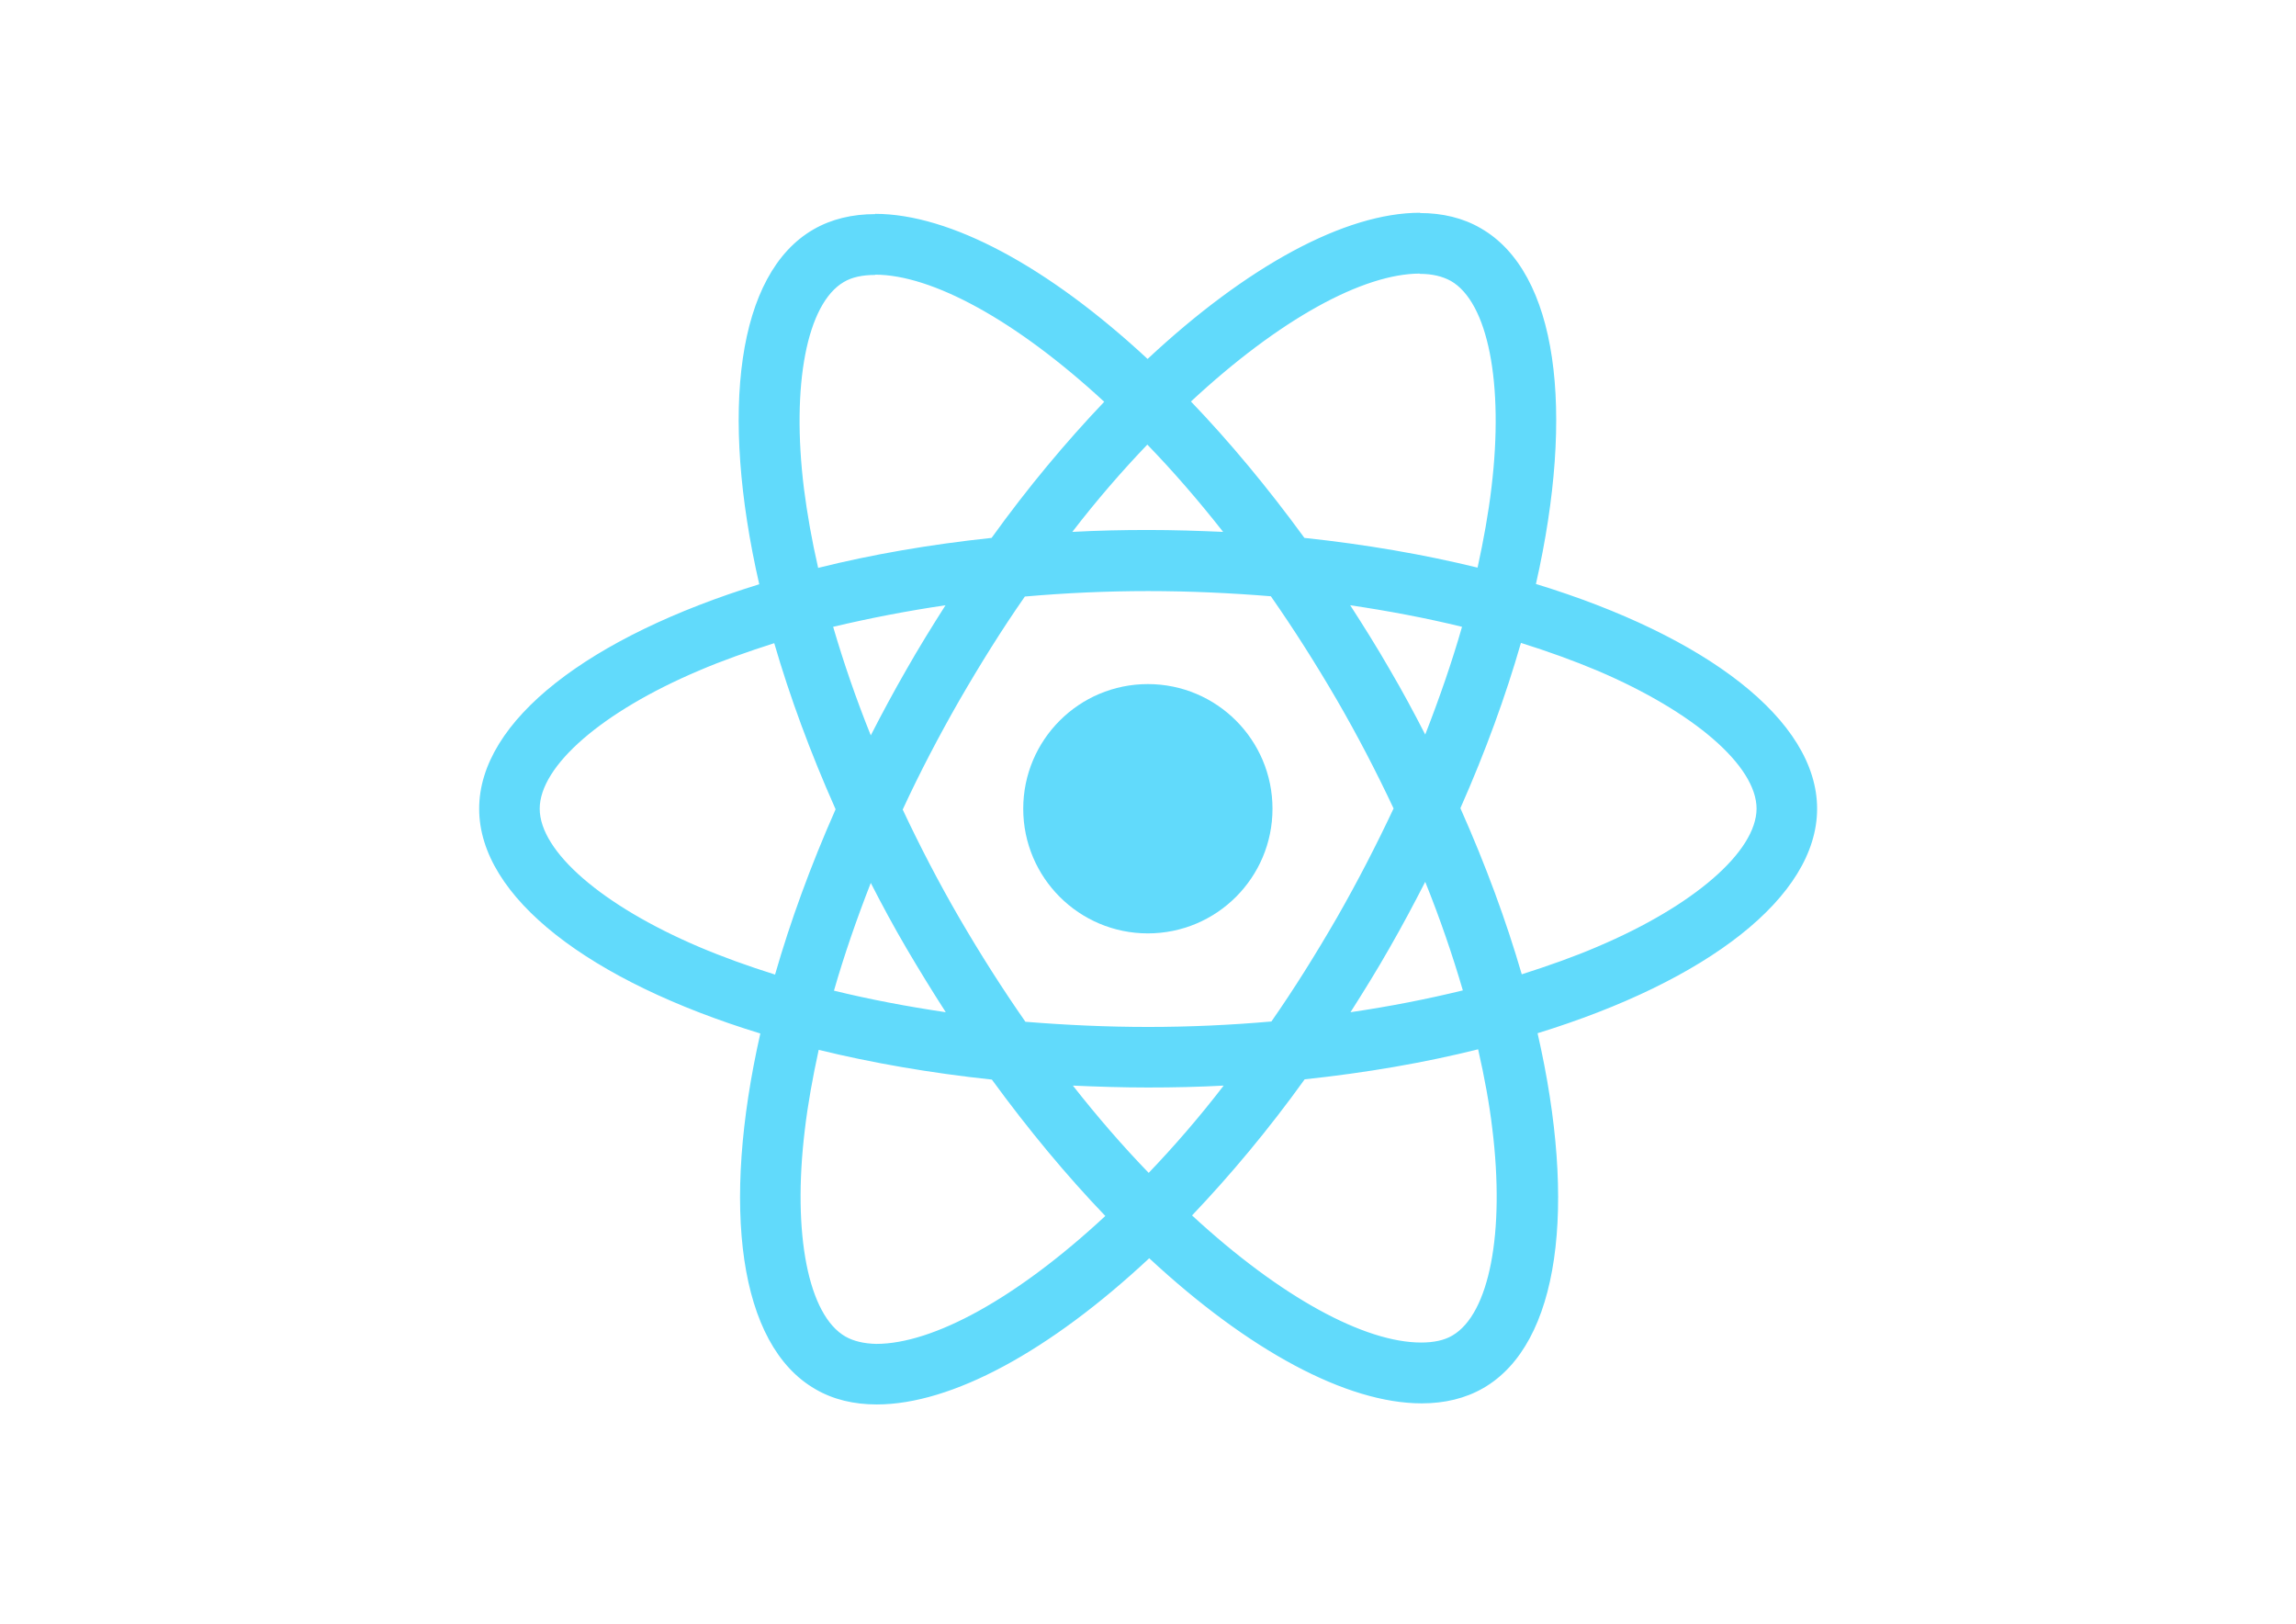
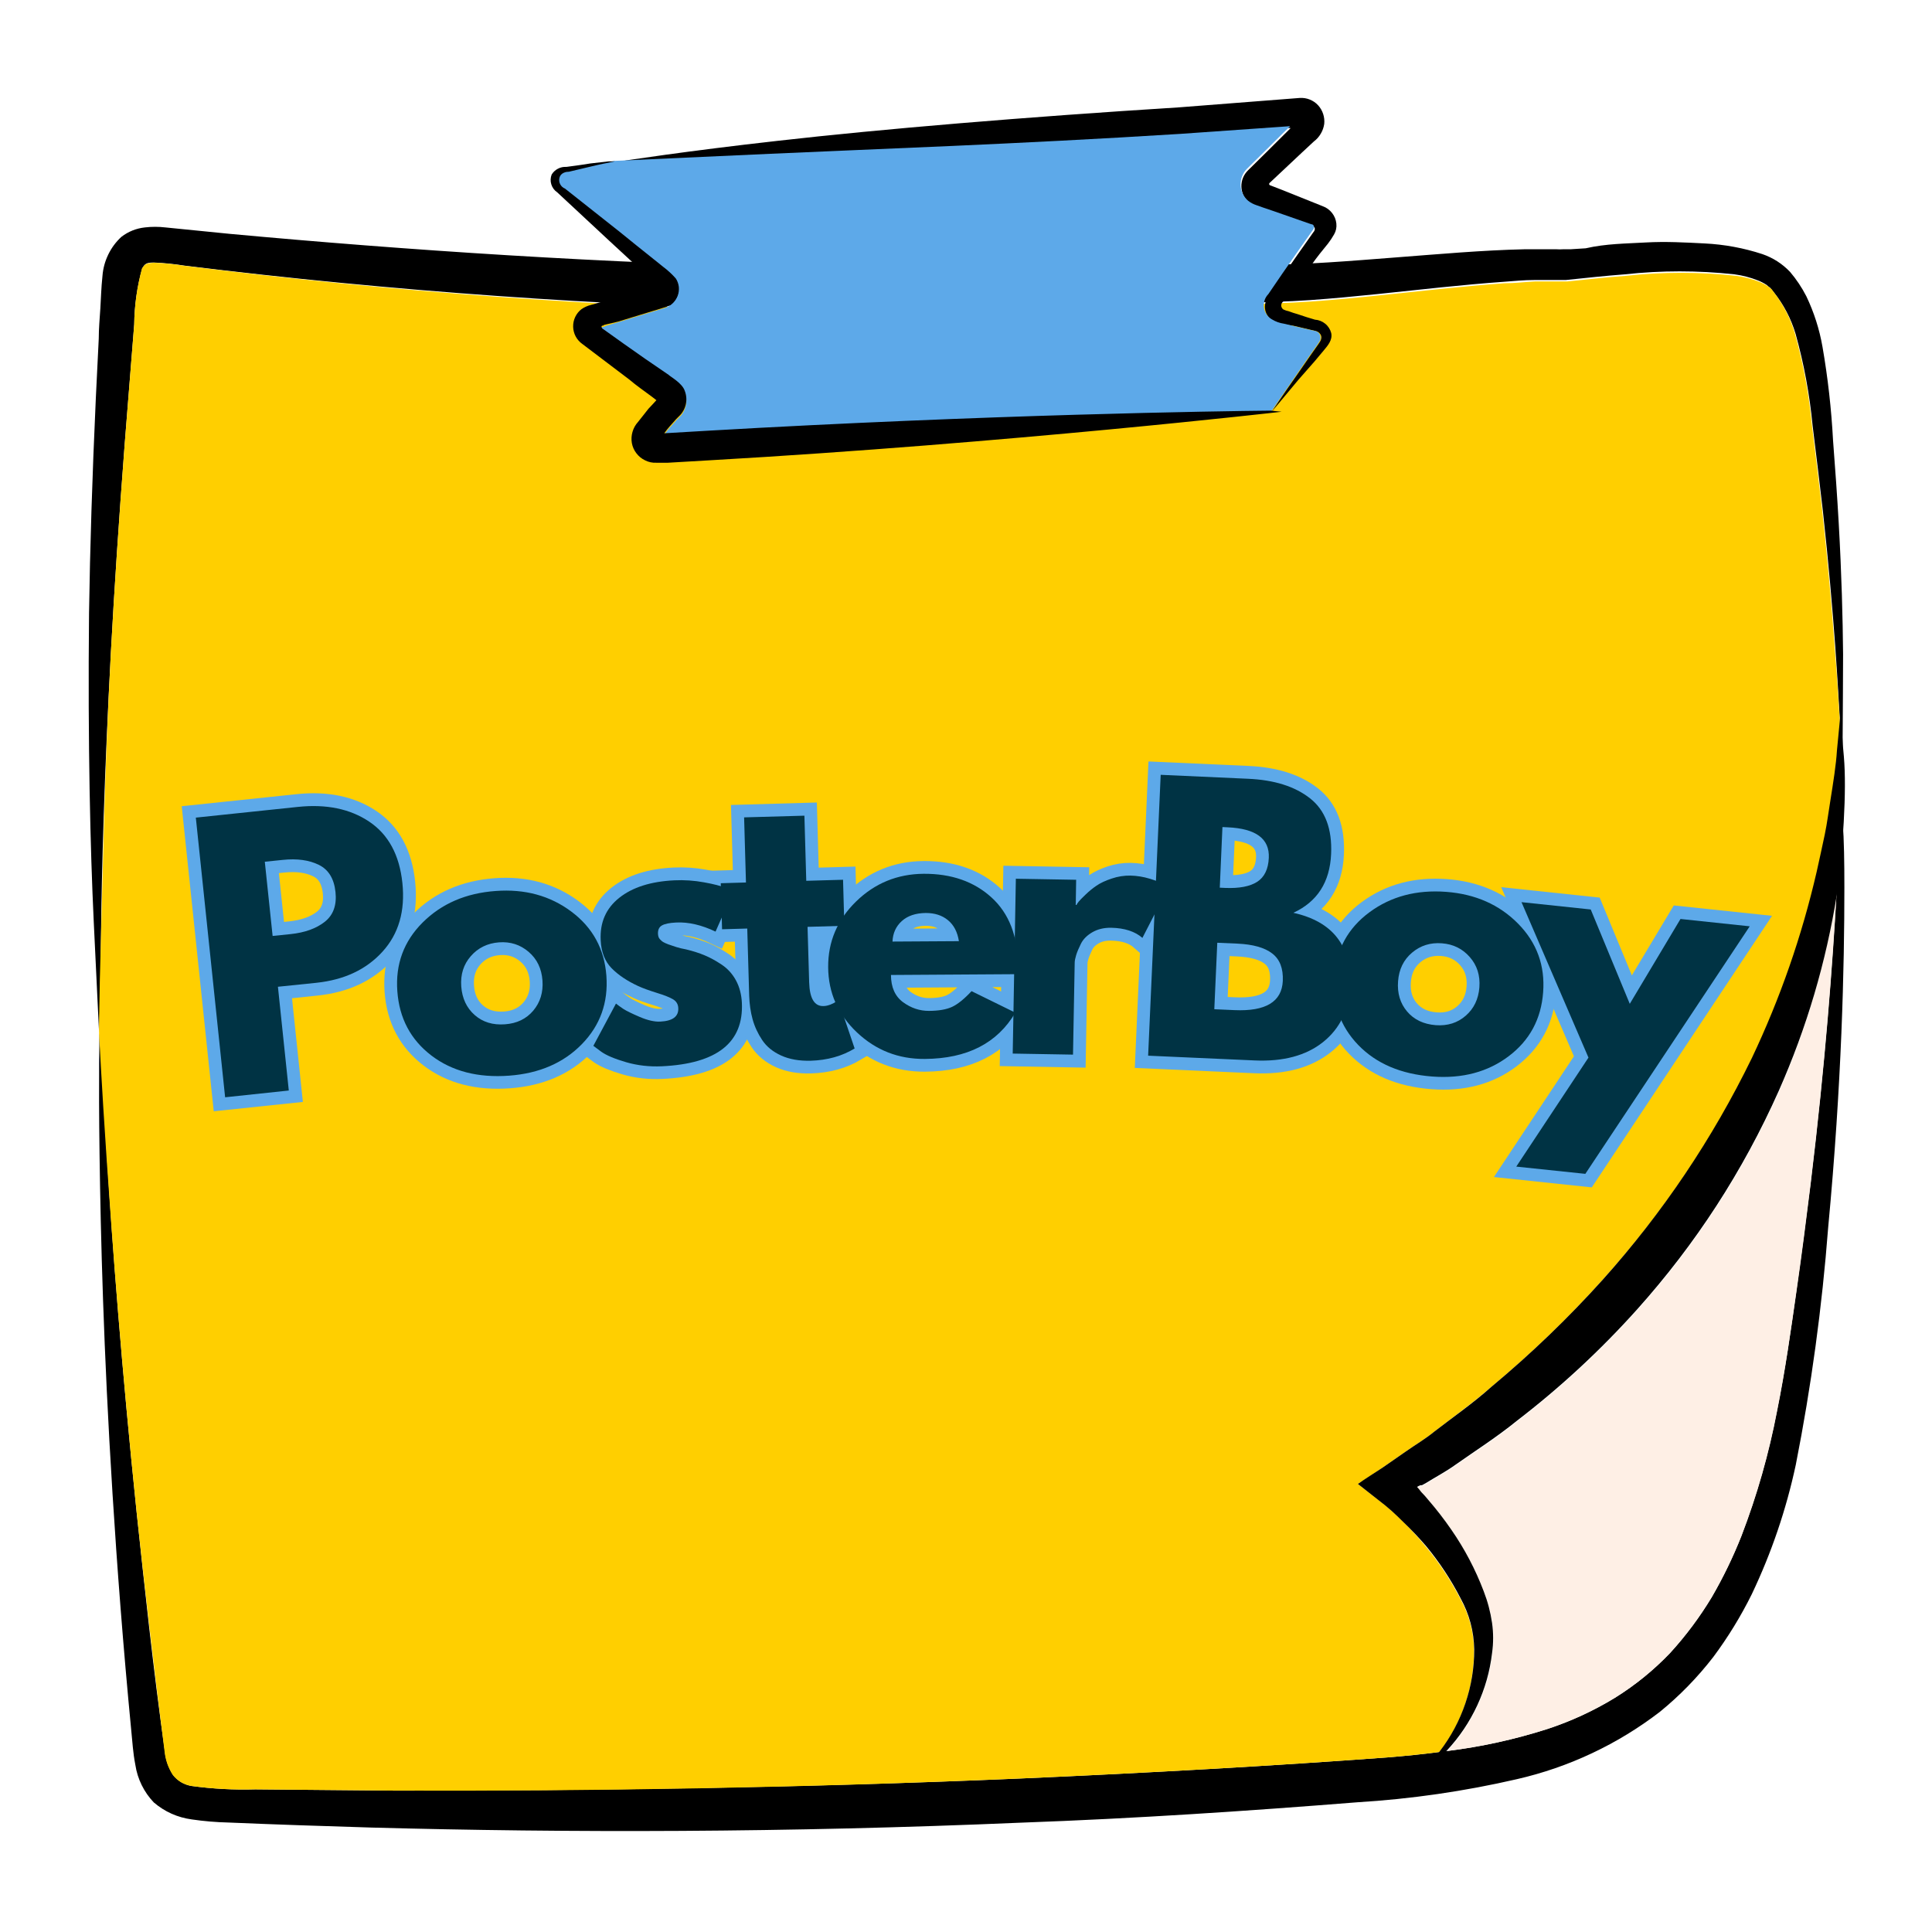
- <svg xmlns="http://www.w3.org/2000/svg" viewBox="0 0 841.9 595.3">
-   <g fill="#61DAFB">
-     <path d="M666.3 296.5c0-32.5-40.7-63.3-103.1-82.4 14.4-63.6 8-114.2-20.2-130.4-6.5-3.8-14.1-5.6-22.4-5.6v22.3c4.6 0 8.3.9 11.4 2.6 13.6 7.8 19.5 37.5 14.9 75.7-1.1 9.4-2.9 19.3-5.1 29.4-19.6-4.8-41-8.5-63.5-10.9-13.5-18.5-27.5-35.3-41.6-50 32.6-30.3 63.2-46.9 84-46.9V78c-27.5 0-63.5 19.6-99.9 53.6-36.4-33.8-72.4-53.2-99.9-53.2v22.3c20.7 0 51.4 16.5 84 46.6-14 14.7-28 31.4-41.3 49.9-22.6 2.4-44 6.1-63.6 11-2.3-10-4-19.7-5.2-29-4.7-38.2 1.1-67.9 14.6-75.8 3-1.8 6.9-2.6 11.5-2.6V78.5c-8.4 0-16 1.8-22.6 5.6-28.1 16.2-34.4 66.7-19.9 130.1-62.2 19.2-102.7 49.9-102.7 82.3 0 32.5 40.7 63.3 103.1 82.4-14.4 63.6-8 114.2 20.2 130.4 6.5 3.8 14.1 5.6 22.5 5.6 27.5 0 63.5-19.6 99.9-53.6 36.4 33.8 72.4 53.2 99.9 53.2 8.4 0 16-1.8 22.6-5.6 28.1-16.2 34.4-66.7 19.9-130.1 62-19.1 102.5-49.9 102.5-82.3zm-130.2-66.7c-3.7 12.9-8.3 26.2-13.5 39.5-4.1-8-8.4-16-13.1-24-4.6-8-9.5-15.8-14.4-23.4 14.2 2.1 27.9 4.7 41 7.9zm-45.8 106.5c-7.8 13.5-15.8 26.3-24.1 38.2-14.9 1.3-30 2-45.2 2-15.1 0-30.2-.7-45-1.9-8.3-11.9-16.4-24.6-24.2-38-7.6-13.1-14.5-26.4-20.8-39.8 6.2-13.4 13.2-26.8 20.7-39.9 7.8-13.5 15.8-26.3 24.1-38.2 14.9-1.3 30-2 45.2-2 15.1 0 30.2.7 45 1.9 8.3 11.9 16.4 24.6 24.2 38 7.6 13.1 14.5 26.4 20.8 39.8-6.3 13.4-13.2 26.8-20.7 39.9zm32.3-13c5.4 13.4 10 26.8 13.8 39.8-13.1 3.2-26.9 5.9-41.2 8 4.9-7.7 9.8-15.6 14.4-23.7 4.6-8 8.9-16.1 13-24.1zM421.2 430c-9.3-9.6-18.6-20.3-27.8-32 9 .4 18.2.7 27.5.7 9.4 0 18.7-.2 27.8-.7-9 11.7-18.3 22.4-27.5 32zm-74.4-58.9c-14.2-2.1-27.9-4.7-41-7.9 3.7-12.9 8.3-26.2 13.5-39.5 4.1 8 8.4 16 13.1 24 4.7 8 9.5 15.8 14.4 23.4zM420.7 163c9.3 9.6 18.6 20.3 27.8 32-9-.4-18.2-.7-27.5-.7-9.4 0-18.7.2-27.8.7 9-11.7 18.3-22.4 27.5-32zm-74 58.9c-4.9 7.7-9.8 15.6-14.4 23.7-4.6 8-8.9 16-13 24-5.4-13.4-10-26.8-13.8-39.8 13.1-3.1 26.9-5.8 41.2-7.9zm-90.5 125.2c-35.4-15.1-58.3-34.9-58.3-50.6 0-15.7 22.9-35.6 58.3-50.6 8.6-3.7 18-7 27.7-10.1 5.7 19.6 13.2 40 22.5 60.9-9.2 20.8-16.6 41.1-22.2 60.6-9.9-3.1-19.3-6.5-28-10.2zM310 490c-13.6-7.8-19.5-37.5-14.9-75.7 1.1-9.4 2.9-19.3 5.1-29.4 19.6 4.8 41 8.5 63.5 10.9 13.5 18.5 27.5 35.3 41.6 50-32.6 30.3-63.2 46.9-84 46.9-4.5-.1-8.3-1-11.3-2.7zm237.2-76.2c4.7 38.2-1.1 67.9-14.6 75.8-3 1.8-6.9 2.6-11.5 2.6-20.7 0-51.4-16.5-84-46.6 14-14.7 28-31.4 41.3-49.9 22.6-2.4 44-6.1 63.6-11 2.3 10.1 4.1 19.8 5.2 29.1zm38.5-66.7c-8.6 3.7-18 7-27.7 10.1-5.7-19.6-13.2-40-22.5-60.9 9.2-20.8 16.6-41.1 22.2-60.6 9.9 3.1 19.3 6.5 28.1 10.2 35.4 15.1 58.3 34.9 58.3 50.6-.1 15.7-23 35.6-58.4 50.6zM320.8 78.4z" />
-     <circle cx="420.9" cy="296.5" r="45.7" />
-     <path d="M520.5 78.1z" />
+ <svg xmlns="http://www.w3.org/2000/svg" width="500" zoomAndPan="magnify" viewBox="0 0 375 375" height="500" preserveAspectRatio="xMidYMid meet" version="1.0">
+   <defs>
+     <g />
+     <clipPath id="a795581505">
+       <path d="M 19 148 L 358 148 L 358 355.762 L 19 355.762 Z M 19 148 " clip-rule="nonzero" />
+     </clipPath>
+     <clipPath id="a1ae46bf11">
+       <path d="M 118 19.012 L 260 19.012 L 260 80 L 118 80 Z M 118 19.012 " clip-rule="nonzero" />
+     </clipPath>
+   </defs>
+   <path fill="#000000" d="M 357.676 140.359 C 357.676 145.605 357.52 148.34 357.52 148.34 C 357.52 148.34 357.52 145.668 357.176 140.676 C 356.953 136.938 356.672 131.848 356.23 125.566 C 355.695 118.277 354.941 109.355 353.809 99.082 C 353.211 93.934 352.551 88.434 351.828 82.625 C 351.254 76.59 350.152 70.652 348.527 64.812 C 347.633 61.84 346.219 59.137 344.281 56.707 L 343.59 55.859 C 343.352 55.707 343.133 55.527 342.93 55.324 C 342.379 54.957 341.789 54.652 341.172 54.414 C 339.719 53.844 338.219 53.457 336.676 53.25 C 329.566 52.477 322.461 52.477 315.355 53.25 C 311.613 53.535 307.809 53.941 303.91 54.352 L 297.812 54.352 C 295.863 54.352 293.879 54.539 291.898 54.695 C 283.945 55.262 275.738 56.203 267.281 57.086 C 263.035 57.523 258.727 57.934 254.324 58.246 C 249.926 58.562 245.555 58.625 241.121 58.844 L 213.984 59.848 C 195.59 60.727 176.57 60.508 157.23 60.195 C 116.594 59.398 76.109 56.52 35.77 51.555 C 33.809 51.238 31.84 51.039 29.855 50.957 C 28.348 50.957 28.16 51.211 27.594 52.09 C 26.609 55.656 26.098 59.289 26.051 62.988 C 25.391 71.094 24.797 78.855 24.199 86.266 C 23.066 101.094 22.176 114.551 21.523 126.633 C 20.234 150.664 19.734 169.137 19.605 181.543 C 19.48 193.953 19.23 200.391 19.23 200.391 C 19.23 200.391 18.852 192.789 18.191 178.809 C 17.531 164.832 17.027 144.664 17.281 119.062 C 17.469 106.34 17.91 92.359 18.602 77.25 C 18.789 73.48 18.977 69.648 19.168 65.723 C 19.168 63.773 19.355 61.797 19.48 59.816 C 19.605 57.84 19.637 55.953 19.891 53.535 C 20.004 52.086 20.379 50.711 21.016 49.402 C 21.648 48.098 22.5 46.949 23.57 45.965 C 24.918 44.934 26.438 44.328 28.129 44.141 C 29.449 43.988 30.77 43.988 32.09 44.141 L 44.668 45.398 C 78.781 48.539 116.797 51.117 157.418 51.996 C 177.859 52.402 197.668 52.594 216.594 51.996 L 244.391 51.398 C 253.508 51.398 262.094 50.645 270.707 49.984 C 279.324 49.324 287.688 48.57 295.863 48.383 C 297.906 48.383 299.949 48.383 302.148 48.383 C 302.547 48.414 302.945 48.414 303.344 48.383 L 304.824 48.383 L 307.777 48.195 C 311.738 47.285 315.641 47.285 319.477 47.062 C 323.312 46.844 327.117 47.062 330.855 47.25 C 334.691 47.441 338.434 48.129 342.082 49.324 C 344.152 50.043 345.945 51.195 347.457 52.781 C 348.688 54.23 349.734 55.801 350.602 57.492 C 352.102 60.625 353.148 63.902 353.746 67.324 C 354.789 73.336 355.469 79.391 355.793 85.48 C 356.23 91.137 356.609 96.508 356.891 101.473 C 357.457 111.461 357.676 120.004 357.742 126.949 C 357.711 132.445 357.711 136.938 357.676 140.359 Z M 357.676 140.359 " fill-opacity="1" fill-rule="nonzero" />
+   <g clip-path="url(#a795581505)">
+     <path fill="#000000" d="M 357.992 172.277 C 357.992 187.73 357.488 210.254 354.848 238.246 C 353.66 253.73 351.566 269.09 348.559 284.328 C 346.691 293.039 343.84 301.414 340.008 309.457 C 337.887 313.734 335.406 317.785 332.555 321.613 C 329.504 325.562 326.047 329.113 322.18 332.266 C 318.082 335.414 313.695 338.09 309.02 340.293 C 304.344 342.496 299.484 344.176 294.445 345.332 C 284.227 347.691 273.883 349.188 263.414 349.824 C 242.504 351.488 220.684 352.965 198.105 353.781 C 152.672 355.73 110.066 355.762 72.055 354.727 C 62.621 354.441 53.188 354.129 44.32 353.75 C 41.949 353.695 39.594 353.496 37.246 353.152 C 34.461 352.773 31.996 351.676 29.855 349.855 C 28.898 348.852 28.117 347.73 27.504 346.488 C 26.891 345.242 26.48 343.938 26.273 342.566 C 25.801 340.148 25.707 338.074 25.488 336.004 C 23.883 319.352 22.719 303.961 21.84 289.949 C 20.078 261.93 19.543 239.688 19.324 224.172 C 19.105 208.652 19.324 200.453 19.324 200.453 C 19.324 200.453 19.859 209.469 20.832 225.586 C 21.809 241.699 23.57 265.039 26.523 293.562 C 28.035 307.762 29.668 323.469 31.996 339.898 C 32.156 341.566 32.691 343.105 33.598 344.516 C 34.523 345.68 35.719 346.391 37.184 346.652 C 41.293 347.215 45.426 347.438 49.57 347.312 L 77.02 347.562 C 114.5 347.562 155.629 347.027 198.012 345.207 C 223.168 344.105 247 342.758 269.23 341.121 C 272.719 340.84 276.148 340.496 279.48 340.055 L 280.895 339.867 C 287.484 339.055 293.938 337.641 300.262 335.625 C 304.891 334.113 309.281 332.094 313.438 329.562 C 317.395 327.105 320.977 324.195 324.191 320.828 C 327.242 317.484 329.938 313.871 332.273 309.992 C 334.477 306.176 336.387 302.219 337.996 298.117 C 341.023 290.23 343.328 282.137 344.91 273.836 C 346.516 265.887 347.617 258.129 348.652 250.746 C 349.691 243.363 350.602 236.391 351.422 229.762 C 354.312 205.953 355.664 187.07 356.453 173.531 C 356.453 172.023 356.609 170.582 356.672 169.199 C 357.332 155.469 357.488 148.402 357.488 148.402 C 357.488 148.402 357.488 150.508 357.676 154.684 C 357.676 156.129 357.676 157.828 357.676 159.711 C 357.93 163.043 357.992 167.281 357.992 172.277 Z M 357.992 172.277 " fill-opacity="1" fill-rule="nonzero" />
+   </g>
+   <path fill="#ffcf00" d="M 357.176 140.738 C 357.176 141.996 356.891 143.629 356.703 145.605 C 356.703 148.309 356.012 151.637 355.383 155.598 C 355.066 157.574 354.848 159.711 354.344 161.879 C 353.84 164.047 353.34 166.559 352.773 169.105 C 349.891 181.609 345.695 193.664 340.195 205.262 C 332.516 220.965 322.832 235.324 311.145 248.328 C 304.43 255.789 297.219 262.73 289.512 269.156 C 285.895 272.297 282.027 275.062 278.379 277.887 C 276.617 279.332 274.668 280.465 272.844 281.75 L 268.316 284.895 C 266.715 285.992 265.172 287.027 263.57 288.035 L 268.82 292.117 C 269.668 292.809 270.426 293.5 271.148 294.191 L 272.344 295.355 C 273.902 296.902 275.383 298.523 276.777 300.223 C 279.375 303.363 281.605 306.746 283.473 310.371 C 285.172 313.461 286.051 316.77 286.113 320.297 C 286.117 323.867 285.547 327.344 284.398 330.727 C 283.254 334.109 281.594 337.219 279.418 340.055 C 276.086 340.496 272.656 340.84 269.168 341.121 C 246.938 342.758 223.102 344.105 197.949 345.207 C 155.406 347.027 114.438 347.688 76.957 347.562 L 49.508 347.312 C 45.359 347.438 41.23 347.215 37.121 346.652 C 35.656 346.391 34.461 345.68 33.535 344.516 C 32.629 343.105 32.094 341.566 31.934 339.898 C 29.855 323.469 28.035 307.762 26.523 293.562 C 23.57 265.039 21.84 241.73 20.738 225.555 C 19.637 209.375 19.23 200.422 19.23 200.422 C 19.23 200.422 19.23 194.141 19.605 181.574 C 19.984 169.008 20.234 150.695 21.523 126.602 C 22.176 114.539 23.066 101.082 24.199 86.234 C 24.797 78.82 25.391 71.062 26.051 62.957 C 26.094 59.281 26.594 55.668 27.562 52.121 C 28.129 51.242 28.316 51.117 29.824 50.988 C 31.82 51.07 33.801 51.27 35.77 51.586 C 76.145 56.637 116.676 59.602 157.355 60.477 C 176.695 60.789 195.719 61.012 214.109 60.133 L 241.246 59.125 C 245.68 58.906 250.051 58.844 254.453 58.527 C 258.855 58.215 263.16 57.809 267.406 57.367 C 275.863 56.488 284.07 55.547 292.027 54.98 C 294.008 54.98 295.988 54.727 297.938 54.633 L 304.195 54.633 C 308.094 54.227 311.898 53.816 315.641 53.535 C 322.746 52.762 329.852 52.762 336.957 53.535 C 338.504 53.738 340 54.129 341.453 54.695 C 342.074 54.938 342.66 55.242 343.215 55.609 C 343.414 55.812 343.633 55.988 343.875 56.141 L 344.281 56.707 C 346.168 59.137 347.543 61.828 348.402 64.781 C 350.027 70.621 351.129 76.559 351.703 82.59 C 352.426 88.402 353.086 93.902 353.684 99.051 C 354.816 109.324 355.57 118.246 356.105 125.535 C 356.672 131.91 356.859 137 357.176 140.738 Z M 357.176 140.738 " fill-opacity="1" fill-rule="nonzero" />
+   <path fill="#feefe5" d="M 356.484 173.531 C 355.695 187.07 354.344 205.953 351.453 229.762 C 350.633 236.391 349.754 243.395 348.684 250.746 C 347.617 258.098 346.547 265.887 344.945 273.836 C 343.359 282.137 341.055 290.23 338.027 298.117 C 336.395 302.223 334.469 306.18 332.242 309.992 C 329.906 313.871 327.211 317.484 324.16 320.828 C 320.945 324.195 317.363 327.105 313.406 329.562 C 309.262 332.09 304.879 334.113 300.262 335.625 C 293.949 337.637 287.504 339.051 280.926 339.867 C 283.348 337.266 285.305 334.355 286.797 331.137 C 288.289 327.914 289.246 324.543 289.668 321.02 C 289.953 319.051 289.953 317.082 289.668 315.113 C 289.359 313.023 288.824 310.992 288.062 309.02 C 286.453 304.773 284.359 300.785 281.773 297.051 C 280.383 295.031 278.883 293.094 277.277 291.238 C 276.875 290.734 276.445 290.254 275.988 289.793 C 275.855 289.645 275.727 289.488 275.613 289.324 L 275.109 288.727 C 275.32 288.602 275.539 288.496 275.77 288.41 L 276.051 288.41 L 276.746 288.035 C 278.664 286.84 280.707 285.773 282.625 284.391 C 286.461 281.688 290.609 279.113 294.477 275.91 C 302.922 269.422 310.699 262.219 317.809 254.297 C 329.203 241.59 338.371 227.441 345.32 211.855 C 350.707 199.566 354.426 186.793 356.484 173.531 Z M 356.484 173.531 " fill-opacity="1" fill-rule="nonzero" />
+   <path fill="#000000" d="M 357.867 159.555 C 357.645 163.637 357.207 168.191 356.547 173.188 C 356.547 173.188 356.547 173.406 356.547 173.531 C 354.441 186.754 350.676 199.488 345.258 211.73 C 338.309 227.316 329.137 241.461 317.746 254.172 C 310.637 262.094 302.859 269.297 294.414 275.781 C 290.547 278.926 286.398 281.562 282.562 284.266 C 280.645 285.648 278.598 286.715 276.68 287.91 L 275.988 288.285 L 275.707 288.285 C 275.477 288.371 275.258 288.477 275.047 288.602 L 275.551 289.195 C 275.664 289.363 275.789 289.52 275.926 289.668 C 276.383 290.129 276.812 290.609 277.215 291.113 C 278.82 292.969 280.32 294.906 281.711 296.926 C 284.297 300.66 286.391 304.648 288 308.895 C 288.762 310.863 289.297 312.895 289.605 314.988 C 289.887 316.957 289.887 318.926 289.605 320.895 C 289.184 324.418 288.227 327.789 286.734 331.012 C 285.238 334.23 283.285 337.141 280.863 339.742 C 280.234 340.398 279.637 340.996 279.102 341.5 C 278.238 342.293 277.328 343.027 276.367 343.699 L 275.582 344.266 L 276.273 343.543 C 277.145 342.719 277.949 341.84 278.695 340.902 L 279.449 339.93 C 281.625 337.094 283.285 333.984 284.43 330.602 C 285.578 327.219 286.148 323.742 286.145 320.172 C 286.082 316.645 285.203 313.336 283.504 310.242 C 281.637 306.621 279.406 303.238 276.809 300.098 C 275.418 298.473 273.949 296.926 272.406 295.449 L 271.211 294.285 C 270.488 293.594 269.734 292.902 268.883 292.211 L 263.57 288.035 C 265.016 286.996 266.715 285.961 268.316 284.895 L 272.844 281.75 C 274.668 280.465 276.617 279.332 278.379 277.887 C 282.027 275.062 285.895 272.391 289.512 269.156 C 297.219 262.73 304.43 255.789 311.145 248.328 C 322.77 235.344 332.402 221.02 340.039 205.355 C 345.539 193.758 349.73 181.703 352.617 169.199 C 353.18 166.652 353.715 164.234 354.188 161.973 C 354.66 159.711 354.91 157.574 355.227 155.691 C 355.855 151.73 356.387 148.402 356.547 145.699 C 356.734 143.723 356.891 142.09 357.016 140.832 C 357.207 138.602 357.332 137.469 357.332 137.469 C 357.332 137.469 357.332 138.508 357.52 140.613 C 357.52 142.184 357.645 144.277 357.898 146.895 C 358.18 150.223 358.148 154.527 357.867 159.555 Z M 357.867 159.555 " fill-opacity="1" fill-rule="nonzero" />
+   <g clip-path="url(#a1ae46bf11)">
+     <path fill="#000000" d="M 249.105 58.496 C 248.977 58.586 248.871 58.699 248.797 58.836 C 248.723 58.977 248.684 59.125 248.684 59.281 C 248.684 59.441 248.723 59.59 248.797 59.73 C 248.871 59.867 248.977 59.98 249.105 60.07 C 249.438 60.227 249.785 60.344 250.145 60.414 C 250.742 60.633 251.277 60.824 251.875 60.98 C 253.035 61.387 254.168 61.734 255.238 62.047 C 255.602 62.07 255.953 62.148 256.293 62.285 C 256.633 62.418 256.941 62.602 257.223 62.832 C 257.508 63.062 257.746 63.332 257.945 63.637 C 258.141 63.941 258.289 64.273 258.383 64.625 C 258.695 66.004 257.691 67.105 256.938 68.016 L 255.176 70.121 L 252.031 73.703 L 246.812 79.953 C 247.219 79.387 248.887 76.812 251.684 72.855 L 254.422 68.895 L 255.93 66.758 C 256.309 66.227 256.715 65.566 256.309 64.906 C 255.898 64.246 255.207 64.215 254.453 64.027 L 251.117 63.242 L 249.262 62.988 C 248.395 62.867 247.59 62.57 246.844 62.109 C 246.66 61.98 246.496 61.836 246.344 61.672 C 246.195 61.508 246.062 61.328 245.949 61.137 C 245.836 60.945 245.746 60.742 245.676 60.531 C 245.605 60.32 245.559 60.105 245.535 59.883 C 245.512 59.66 245.512 59.441 245.535 59.219 C 245.559 59 245.605 58.781 245.672 58.57 C 245.742 58.359 245.832 58.156 245.945 57.965 C 246.059 57.773 246.188 57.594 246.34 57.43 C 248.07 54.887 249.926 52.184 251.906 49.355 L 254.891 45.117 C 255.426 44.551 255.238 43.922 254.641 43.859 L 247.441 41.348 L 245.492 40.688 L 244.074 40.184 C 243.48 39.996 242.938 39.715 242.441 39.336 C 242.215 39.145 242.012 38.93 241.832 38.695 C 241.652 38.461 241.496 38.211 241.367 37.945 C 241.238 37.676 241.141 37.398 241.07 37.113 C 241 36.824 240.961 36.531 240.953 36.234 C 240.941 35.941 240.965 35.648 241.02 35.355 C 241.07 35.062 241.152 34.781 241.266 34.508 C 241.375 34.234 241.516 33.973 241.684 33.727 C 241.848 33.484 242.039 33.258 242.25 33.055 C 244.547 30.824 246.875 28.465 249.262 26.109 C 250.898 24.508 250.332 25.043 250.488 24.855 L 250.301 24.855 L 229.266 26.332 C 197.289 28.34 169.523 29.285 149.715 30.195 L 119.375 31.578 L 118.715 31.578 C 121.418 31.137 133.305 29.316 150.941 27.336 C 171.098 25.043 198.859 22.719 228.922 20.832 L 252.281 19.012 C 252.949 18.969 253.594 19.07 254.219 19.32 C 254.84 19.566 255.379 19.934 255.836 20.426 C 256.285 20.918 256.613 21.484 256.824 22.117 C 257.031 22.754 257.102 23.402 257.031 24.07 C 256.93 24.742 256.707 25.375 256.355 25.961 C 256.008 26.551 255.562 27.051 255.02 27.461 L 252.754 29.566 C 250.586 31.641 248.477 33.555 246.465 35.473 C 246.379 35.527 246.34 35.605 246.34 35.707 C 246.34 35.809 246.379 35.887 246.465 35.941 L 246.969 36.133 L 248.918 36.887 L 256.746 40.027 C 257.473 40.289 258.07 40.727 258.547 41.332 C 259.023 41.938 259.305 42.621 259.387 43.387 C 259.465 44.137 259.32 44.84 258.949 45.492 C 258.602 46.105 258.211 46.691 257.785 47.25 C 256.652 48.633 255.582 49.953 254.641 51.305 C 252.691 53.91 250.836 56.266 249.105 58.496 Z M 249.105 58.496 " fill-opacity="1" fill-rule="nonzero" />
+   </g>
+   <path fill="#5da9e9" d="M 255.805 66.758 L 254.293 68.895 L 251.559 72.855 C 248.762 76.875 247.094 79.387 246.684 79.953 C 236.75 79.953 191.848 80.707 137.453 83.848 L 128.934 84.352 C 129.254 83.891 129.602 83.453 129.969 83.031 L 130.727 82.184 C 131.055 81.781 131.414 81.406 131.793 81.051 C 132.121 80.746 132.395 80.398 132.617 80.012 C 132.844 79.621 133.004 79.211 133.105 78.773 C 133.207 78.336 133.242 77.895 133.211 77.449 C 133.18 77.004 133.086 76.57 132.926 76.152 C 132.484 74.551 130.16 73.324 129.781 73.012 L 125.191 69.871 C 122.359 67.891 119.688 66.004 117.078 64.121 C 116.797 64.121 116.574 63.617 116.891 63.461 L 117.109 63.461 C 117.27 63.461 117.109 63.461 117.582 63.242 L 119.848 62.582 L 128.777 59.848 C 129.066 59.781 129.348 59.68 129.613 59.547 C 129.883 59.41 130.129 59.246 130.355 59.051 C 130.586 58.855 130.785 58.637 130.961 58.395 C 131.133 58.152 131.277 57.891 131.387 57.613 C 131.5 57.336 131.574 57.047 131.617 56.75 C 131.66 56.457 131.664 56.16 131.633 55.859 C 131.605 55.562 131.539 55.273 131.438 54.992 C 131.336 54.711 131.203 54.445 131.039 54.195 C 130.309 53.371 129.5 52.625 128.617 51.965 L 126.859 50.426 C 124.5 48.57 122.328 46.781 120.223 45.086 L 109.531 36.633 C 109.316 36.551 109.125 36.434 108.953 36.277 C 108.785 36.121 108.652 35.941 108.551 35.734 C 108.453 35.523 108.395 35.305 108.379 35.078 C 108.363 34.848 108.391 34.621 108.465 34.402 C 108.684 33.523 109.594 33.398 110.289 33.242 L 114.531 32.238 C 116.012 31.859 117.895 31.578 119.219 31.23 L 149.559 29.848 C 169.336 28.938 197.133 27.996 229.109 25.984 L 250.145 24.508 L 250.332 24.508 C 250.332 24.695 250.742 24.164 249.105 25.766 C 246.715 28.121 244.391 30.477 242.094 32.707 C 241.883 32.914 241.691 33.137 241.523 33.383 C 241.359 33.629 241.219 33.887 241.109 34.16 C 240.996 34.438 240.914 34.719 240.859 35.012 C 240.809 35.301 240.785 35.594 240.797 35.891 C 240.805 36.188 240.844 36.477 240.914 36.766 C 240.984 37.055 241.082 37.332 241.211 37.598 C 241.34 37.863 241.492 38.117 241.676 38.352 C 241.855 38.586 242.059 38.797 242.285 38.988 C 242.777 39.367 243.324 39.648 243.918 39.84 L 245.332 40.34 L 247.281 41 L 254.484 43.516 C 255.082 43.516 255.27 44.203 254.734 44.77 L 251.746 49.012 C 249.766 51.84 247.91 54.539 246.184 57.086 C 246.02 57.254 245.875 57.438 245.754 57.641 C 245.629 57.844 245.531 58.055 245.457 58.277 C 245.383 58.504 245.336 58.73 245.312 58.969 C 245.289 59.203 245.293 59.438 245.324 59.668 C 245.355 59.902 245.41 60.133 245.492 60.352 C 245.574 60.574 245.68 60.785 245.809 60.98 C 245.938 61.18 246.086 61.359 246.254 61.523 C 246.422 61.688 246.609 61.832 246.812 61.953 C 247.559 62.414 248.363 62.707 249.23 62.832 L 250.961 63.242 L 254.293 64.027 C 255.051 64.215 255.805 64.184 256.148 64.906 C 256.496 65.629 256.242 66.133 255.805 66.758 Z M 255.805 66.758 " fill-opacity="1" fill-rule="nonzero" />
+   <path fill="#000000" d="M 248.762 79.922 C 248.762 79.922 195.812 86.016 137.738 89.344 L 132.297 89.66 L 129.656 89.816 L 127.422 89.816 C 126.637 89.859 125.895 89.699 125.191 89.344 C 124.527 89.023 123.973 88.566 123.523 87.98 C 123.074 87.395 122.781 86.738 122.645 86.016 C 122.516 85.273 122.559 84.543 122.77 83.82 C 122.977 83.098 123.336 82.457 123.84 81.902 L 125.035 80.395 L 125.852 79.355 L 126.762 78.383 L 127.391 77.691 C 127.391 77.691 127.676 77.848 126.574 77.031 C 125.473 76.215 123.43 74.77 122.109 73.641 L 113.023 66.758 C 112.754 66.57 112.512 66.352 112.297 66.105 C 112.078 65.859 111.891 65.59 111.738 65.301 C 111.582 65.012 111.465 64.707 111.383 64.391 C 111.297 64.074 111.254 63.75 111.246 63.422 C 111.238 63.094 111.27 62.77 111.336 62.449 C 111.406 62.129 111.508 61.82 111.648 61.523 C 111.789 61.227 111.965 60.949 112.168 60.691 C 112.375 60.438 112.605 60.207 112.867 60.004 C 113.426 59.625 114.031 59.352 114.688 59.188 L 116.449 58.688 L 118.684 58.121 L 126.637 56.141 C 127.203 56.141 127.676 55.449 127.203 55.074 C 126.73 54.695 125.535 53.535 124.562 52.562 L 118.273 46.75 L 108.148 37.324 C 107.875 37.141 107.641 36.918 107.445 36.652 C 107.25 36.387 107.105 36.098 107.008 35.785 C 106.91 35.473 106.867 35.148 106.879 34.82 C 106.891 34.492 106.961 34.176 107.082 33.871 C 107.387 33.379 107.793 33.004 108.309 32.738 C 108.82 32.473 109.363 32.359 109.941 32.395 C 111.766 32.141 113.305 31.953 114.531 31.734 L 118.117 31.324 L 120.129 31.324 C 119.91 31.324 119.656 31.324 119.344 31.324 C 118.055 31.578 116.199 31.953 114.656 32.332 L 110.414 33.336 C 109.723 33.336 108.809 33.617 108.59 34.5 C 108.535 34.707 108.52 34.922 108.543 35.137 C 108.57 35.352 108.629 35.559 108.727 35.75 C 108.824 35.945 108.957 36.113 109.117 36.262 C 109.277 36.41 109.457 36.523 109.66 36.602 L 120.348 45.055 C 122.457 46.75 124.625 48.539 126.984 50.395 L 128.746 51.809 C 129.625 52.469 130.434 53.211 131.164 54.039 C 131.332 54.285 131.465 54.551 131.562 54.836 C 131.664 55.117 131.73 55.406 131.762 55.703 C 131.789 56 131.785 56.297 131.742 56.594 C 131.703 56.891 131.625 57.18 131.516 57.457 C 131.402 57.734 131.258 57.996 131.086 58.238 C 130.91 58.48 130.711 58.699 130.484 58.895 C 130.254 59.09 130.008 59.254 129.742 59.387 C 129.473 59.523 129.191 59.625 128.902 59.691 L 119.973 62.426 L 117.582 62.988 C 117.078 63.148 117.27 62.988 117.109 63.211 L 116.891 63.211 C 116.574 63.367 116.891 63.84 117.078 63.871 C 119.688 65.754 122.359 67.641 125.191 69.617 L 129.781 72.758 C 130.129 73.137 132.453 74.363 132.926 75.902 C 133.086 76.32 133.18 76.75 133.211 77.199 C 133.242 77.645 133.207 78.086 133.105 78.523 C 133.004 78.957 132.844 79.371 132.617 79.758 C 132.395 80.148 132.121 80.496 131.793 80.801 C 131.414 81.156 131.055 81.531 130.727 81.934 L 129.969 82.781 C 129.602 83.199 129.254 83.641 128.934 84.098 L 137.453 83.598 C 191.848 80.457 236.75 79.797 246.684 79.703 Z M 248.762 79.922 " fill-opacity="1" fill-rule="nonzero" />
+   <path stroke-linecap="butt" transform="matrix(0.739135, -0.0775243, 0.0775243, 0.739135, 33.85128, 157.2139)" fill="none" stroke-linejoin="miter" d="M 5.344 2.565 L 32.144 2.564 C 39.622 2.561 45.667 4.49 50.294 8.342 C 54.926 12.199 57.244 17.807 57.244 25.163 C 57.244 32.525 54.899 38.299 50.206 42.489 C 45.523 46.675 39.505 48.77 32.144 48.77 L 22.082 48.766 L 22.079 75.999 L 5.347 75.999 Z M 22.083 35.401 L 26.797 35.404 C 30.534 35.399 33.609 34.649 36.013 33.141 C 38.419 31.618 39.619 29.144 39.62 25.709 C 39.618 22.205 38.417 19.695 36.012 18.19 C 33.608 16.67 30.533 15.909 26.796 15.908 L 22.082 15.905 Z M 22.083 35.401 " stroke="#5da9e9" stroke-width="6.677" stroke-opacity="1" stroke-miterlimit="4" />
+   <path stroke-linecap="butt" transform="matrix(0.741175, -0.0546808, 0.0546808, 0.741175, 72.69948, 153.064)" fill="none" stroke-linejoin="miter" d="M 9.651 70.568 C 4.581 66.062 2.046 60.278 2.045 53.221 C 2.044 46.154 4.681 40.35 9.953 35.817 C 15.243 31.264 21.778 28.989 29.557 28.989 C 37.209 28.989 43.655 31.278 48.898 35.86 C 54.159 40.422 56.788 46.213 56.787 53.223 C 56.788 60.222 54.222 65.988 49.097 70.522 C 43.966 75.061 37.454 77.326 29.559 77.323 C 21.369 77.325 14.736 75.07 9.651 70.568 Z M 21.843 45.464 C 19.797 47.479 18.779 50.066 18.778 53.222 C 18.778 56.369 19.753 58.934 21.71 60.917 C 23.682 62.902 26.27 63.894 29.469 63.893 C 32.558 63.894 35.093 62.885 37.076 60.876 C 39.06 58.845 40.055 56.289 40.056 53.201 C 40.056 50.059 39.034 47.481 36.99 45.464 C 34.946 43.453 32.443 42.446 29.471 42.443 C 26.44 42.446 23.9 43.45 21.843 45.464 Z M 21.843 45.464 " stroke="#5da9e9" stroke-width="6.677" stroke-opacity="1" stroke-miterlimit="4" />
+   <path stroke-linecap="butt" transform="matrix(0.742352, -0.0352855, 0.0352855, 0.742352, 111.1442, 150.233)" fill="none" stroke-linejoin="miter" d="M 25.19 28.993 C 27.795 28.991 30.375 29.287 32.925 29.882 C 35.491 30.477 37.394 31.067 38.644 31.664 L 40.512 32.558 L 35.338 42.878 C 31.777 40.982 28.391 40.032 25.186 40.032 C 23.408 40.032 22.146 40.225 21.407 40.616 C 20.668 40.996 20.297 41.721 20.299 42.789 C 20.297 43.036 20.328 43.274 20.385 43.509 C 20.443 43.738 20.558 43.964 20.732 44.183 C 20.922 44.387 21.088 44.558 21.234 44.701 C 21.379 44.85 21.624 45.015 21.973 45.205 C 22.333 45.38 22.616 45.509 22.823 45.593 C 23.039 45.682 23.38 45.819 23.839 46.009 C 24.321 46.179 24.672 46.312 24.905 46.397 C 25.153 46.487 25.557 46.622 26.122 46.812 C 26.687 46.987 27.124 47.102 27.426 47.158 C 29.269 47.693 30.866 48.29 32.23 48.944 C 33.593 49.593 35.029 50.488 36.533 51.617 C 38.053 52.747 39.227 54.171 40.055 55.899 C 40.895 57.607 41.317 59.564 41.313 61.763 C 41.314 72.14 34.101 77.327 19.667 77.325 C 16.41 77.328 13.308 76.828 10.367 75.825 C 7.426 74.812 5.301 73.806 4.001 72.808 L 2.041 71.199 L 8.453 60.417 C 8.932 60.839 9.556 61.332 10.324 61.895 C 11.092 62.463 12.481 63.234 14.497 64.219 C 16.524 65.189 18.279 65.677 19.758 65.679 C 23.031 65.677 24.667 64.576 24.667 62.371 C 24.667 61.371 24.246 60.589 23.405 60.028 C 22.579 59.462 21.168 58.821 19.17 58.111 C 17.183 57.401 15.636 56.754 14.517 56.159 C 11.662 54.665 9.406 52.985 7.737 51.116 C 6.084 49.249 5.26 46.768 5.259 43.684 C 5.258 39.059 7.05 35.461 10.63 32.879 C 14.221 30.287 19.076 28.992 25.19 28.993 Z M 25.19 28.993 " stroke="#5da9e9" stroke-width="6.677" stroke-opacity="1" stroke-miterlimit="4" />
+   <path stroke-linecap="butt" transform="matrix(0.742887, -0.0212208, 0.0212208, 0.742887, 138.1942, 148.926)" fill="none" stroke-linejoin="miter" d="M 8.021 30.337 L 8.018 13.322 L 23.777 13.32 L 23.775 30.34 L 33.382 30.336 L 33.38 42.356 L 23.779 42.356 L 23.775 56.852 C 23.775 61.069 24.956 63.175 27.317 63.179 C 27.911 63.175 28.535 63.061 29.188 62.828 C 29.852 62.584 30.364 62.346 30.707 62.114 L 31.253 61.767 L 35.165 74.477 C 31.772 76.378 27.912 77.325 23.579 77.327 C 20.624 77.327 18.072 76.813 15.93 75.784 C 13.799 74.74 12.188 73.342 11.086 71.586 C 9.985 69.835 9.191 67.993 8.715 66.066 C 8.249 64.138 8.019 62.081 8.018 59.894 L 8.02 42.358 L 1.436 42.359 L 1.433 30.338 Z M 8.021 30.337 " stroke="#5da9e9" stroke-width="6.677" stroke-opacity="1" stroke-miterlimit="4" />
+   <path stroke-linecap="butt" transform="matrix(0.743173, -0.00491337, 0.00491337, 0.743173, 158.9674, 148.1983)" fill="none" stroke-linejoin="miter" d="M 51.551 55.353 L 18.432 55.355 C 18.432 58.556 19.467 60.933 21.539 62.482 C 23.626 64.02 25.886 64.787 28.32 64.787 C 30.869 64.788 32.884 64.444 34.36 63.765 C 35.837 63.081 37.533 61.731 39.444 59.699 L 50.833 65.414 C 46.081 73.356 38.187 77.325 27.143 77.326 C 20.263 77.327 14.36 74.97 9.435 70.26 C 4.504 65.539 2.045 59.862 2.042 53.223 C 2.043 46.574 4.504 40.872 9.434 36.121 C 14.359 31.365 20.262 28.992 27.148 28.99 C 34.391 28.99 40.279 31.085 44.814 35.272 C 49.365 39.46 51.638 45.435 51.639 53.204 C 51.637 54.276 51.611 54.991 51.551 55.353 Z M 18.863 46.617 L 36.229 46.616 C 35.867 44.238 34.933 42.413 33.427 41.142 C 31.917 39.865 29.976 39.227 27.6 39.227 C 24.993 39.225 22.912 39.916 21.363 41.293 C 19.83 42.655 18.993 44.431 18.863 46.617 Z M 18.863 46.617 " stroke="#5da9e9" stroke-width="6.677" stroke-opacity="1" stroke-miterlimit="4" />
+   <path stroke-linecap="butt" transform="matrix(0.743068, 0.0134702, -0.0134702, 0.743068, 193.6224, 147.9472)" fill="none" stroke-linejoin="miter" d="M 5.345 76 L 5.348 30.338 L 21.103 30.336 L 21.101 36.923 L 21.275 36.925 C 21.391 36.676 21.58 36.378 21.842 36.032 C 22.119 35.669 22.697 35.049 23.58 34.166 C 24.478 33.266 25.426 32.461 26.427 31.749 C 27.44 31.042 28.748 30.403 30.341 29.838 C 31.95 29.272 33.585 28.99 35.251 28.992 C 36.975 28.992 38.662 29.229 40.316 29.709 C 41.981 30.184 43.198 30.667 43.969 31.141 L 45.228 31.839 L 38.641 45.206 C 36.671 43.538 33.938 42.705 30.448 42.705 C 28.55 42.702 26.912 43.126 25.534 43.966 C 24.177 44.79 23.212 45.796 22.645 46.983 C 22.094 48.176 21.697 49.182 21.449 50.007 C 21.217 50.831 21.102 51.485 21.101 51.963 L 21.105 75.998 Z M 5.345 76 " stroke="#5da9e9" stroke-width="6.677" stroke-opacity="1" stroke-miterlimit="4" />
+   <path stroke-linecap="butt" transform="matrix(0.742452, 0.033113, -0.033113, 0.742452, 221.3997, 148.3088)" fill="none" stroke-linejoin="miter" d="M 5.347 2.56 L 28.124 2.565 C 35.005 2.563 40.495 4.034 44.599 6.976 C 48.696 9.902 50.745 14.662 50.75 21.254 C 50.746 28.615 47.692 33.865 41.577 37.01 C 52.024 38.849 57.245 45.024 57.245 55.526 C 57.246 61.697 55.11 66.654 50.837 70.391 C 46.558 74.133 40.685 76 33.209 76.002 L 5.345 76.003 Z M 22.082 31.314 L 23.408 31.318 C 27.144 31.314 29.935 30.664 31.776 29.361 C 33.612 28.058 34.532 25.918 34.536 22.951 C 34.535 17.963 30.825 15.472 23.407 15.471 L 22.081 15.472 Z M 22.079 63.092 L 27.319 63.09 C 35.522 63.092 39.619 60.358 39.618 54.897 C 39.62 51.635 38.589 49.297 36.532 47.879 C 34.49 46.444 31.417 45.724 27.318 45.728 L 22.083 45.724 Z M 22.079 63.092 " stroke="#5da9e9" stroke-width="6.677" stroke-opacity="1" stroke-miterlimit="4" />
+   <path stroke-linecap="butt" transform="matrix(0.741076, 0.0560061, -0.0560061, 0.741076, 260.4333, 149.9753)" fill="none" stroke-linejoin="miter" d="M 9.651 70.569 C 4.576 66.061 2.042 60.28 2.041 53.222 C 2.044 46.153 4.679 40.351 9.955 35.815 C 15.24 31.267 21.779 28.991 29.558 28.988 C 37.207 28.99 43.658 31.28 48.901 35.86 C 54.158 40.423 56.788 46.212 56.791 53.222 C 56.788 60.222 54.224 65.988 49.096 70.524 C 43.967 75.059 37.455 77.328 29.558 77.324 C 21.373 77.326 14.735 75.071 9.651 70.569 Z M 21.843 45.464 C 19.797 47.479 18.78 50.065 18.776 53.222 C 18.777 56.369 19.756 58.931 21.714 60.918 C 23.683 62.904 26.266 63.894 29.471 63.895 C 32.555 63.893 35.093 62.89 37.076 60.874 C 39.063 58.847 40.055 56.29 40.054 53.201 C 40.054 50.059 39.031 47.48 36.992 45.463 C 34.947 43.451 32.441 42.444 29.468 42.442 C 26.443 42.444 23.899 43.453 21.843 45.464 Z M 21.843 45.464 " stroke="#5da9e9" stroke-width="6.677" stroke-opacity="1" stroke-miterlimit="4" />
+   <path stroke-linecap="butt" transform="matrix(0.739066, 0.0781851, -0.0781851, 0.739066, 299.0303, 152.8302)" fill="none" stroke-linejoin="miter" d="M 39.966 30.341 L 58.136 30.337 L 22.255 99.143 L 4.084 99.147 L 19.84 68.871 L -1.784 30.339 L 16.387 30.341 L 29.101 53.747 Z M 39.966 30.341 " stroke="#5da9e9" stroke-width="6.677" stroke-opacity="1" stroke-miterlimit="4" />
+   <g fill="#003344" fill-opacity="1">
+     <g transform="translate(39.74313, 213.3881)">
+       <g>
+         <path d="M -1.734 -54.688 L 18.062 -56.766 C 23.594 -57.348 28.211 -56.395 31.922 -53.906 C 35.641 -51.414 37.785 -47.453 38.359 -42.016 C 38.93 -36.578 37.645 -32.129 34.5 -28.672 C 31.363 -25.211 27.078 -23.195 21.641 -22.625 L 14.203 -21.859 L 16.312 -1.719 L 3.953 -0.406 Z M 13.172 -31.719 L 16.656 -32.078 C 19.426 -32.367 21.641 -33.164 23.297 -34.469 C 24.953 -35.781 25.645 -37.707 25.375 -40.25 C 25.102 -42.844 24.02 -44.602 22.125 -45.531 C 20.238 -46.457 17.91 -46.773 15.141 -46.484 L 11.656 -46.125 Z M 13.172 -31.719 " />
+       </g>
+     </g>
+   </g>
+   <g fill="#003344" fill-opacity="1">
+     <g transform="translate(76.85523, 209.3934)">
+       <g>
+         <path d="M 6.859 -4.531 C 2.848 -7.602 0.648 -11.758 0.266 -17 C -0.117 -22.238 1.52 -26.688 5.188 -30.344 C 8.863 -34 13.582 -36.035 19.344 -36.453 C 25.02 -36.879 29.926 -35.539 34.062 -32.438 C 38.195 -29.344 40.457 -25.195 40.844 -20 C 41.227 -14.801 39.645 -10.379 36.094 -6.734 C 32.539 -3.086 27.836 -1.047 21.984 -0.609 C 15.91 -0.16 10.867 -1.469 6.859 -4.531 Z M 14.531 -23.812 C 13.125 -22.207 12.504 -20.242 12.672 -17.922 C 12.848 -15.598 13.719 -13.75 15.281 -12.375 C 16.844 -11 18.805 -10.398 21.172 -10.578 C 23.473 -10.742 25.301 -11.629 26.656 -13.234 C 28.008 -14.848 28.602 -16.797 28.438 -19.078 C 28.27 -21.398 27.375 -23.254 25.75 -24.641 C 24.125 -26.035 22.207 -26.648 20 -26.484 C 17.77 -26.316 15.945 -25.426 14.531 -23.812 Z M 14.531 -23.812 " />
+       </g>
+     </g>
+   </g>
+   <g fill="#003344" fill-opacity="1">
+     <g transform="translate(113.8259, 206.6517)">
+       <g>
+         <path d="M 17.047 -35.781 C 18.984 -35.875 20.91 -35.742 22.828 -35.391 C 24.742 -35.047 26.176 -34.676 27.125 -34.281 L 28.531 -33.672 L 25.062 -25.828 C 22.352 -27.117 19.812 -27.707 17.438 -27.594 C 16.113 -27.531 15.18 -27.336 14.641 -27.016 C 14.098 -26.703 13.848 -26.148 13.891 -25.359 C 13.898 -25.18 13.93 -25.004 13.984 -24.828 C 14.035 -24.648 14.129 -24.488 14.266 -24.344 C 14.41 -24.195 14.539 -24.07 14.656 -23.969 C 14.77 -23.863 14.961 -23.75 15.234 -23.625 C 15.504 -23.508 15.719 -23.422 15.875 -23.359 C 16.039 -23.305 16.301 -23.219 16.656 -23.094 C 17.02 -22.977 17.285 -22.891 17.453 -22.828 C 17.629 -22.773 17.93 -22.691 18.359 -22.578 C 18.797 -22.473 19.125 -22.406 19.344 -22.375 C 20.719 -22.039 21.922 -21.656 22.953 -21.219 C 23.992 -20.789 25.098 -20.188 26.266 -19.406 C 27.43 -18.625 28.352 -17.602 29.031 -16.344 C 29.707 -15.094 30.086 -13.648 30.172 -12.016 C 30.535 -4.305 25.363 -0.195 14.656 0.312 C 12.227 0.426 9.906 0.16 7.688 -0.484 C 5.477 -1.129 3.875 -1.805 2.875 -2.516 L 1.344 -3.656 L 5.734 -11.859 C 6.098 -11.566 6.57 -11.223 7.156 -10.828 C 7.75 -10.441 8.812 -9.922 10.344 -9.266 C 11.883 -8.609 13.207 -8.305 14.312 -8.359 C 16.738 -8.473 17.91 -9.348 17.828 -10.984 C 17.797 -11.734 17.457 -12.301 16.812 -12.688 C 16.176 -13.07 15.109 -13.492 13.609 -13.953 C 12.109 -14.422 10.926 -14.852 10.062 -15.25 C 7.895 -16.25 6.16 -17.414 4.859 -18.75 C 3.566 -20.082 2.867 -21.891 2.766 -24.172 C 2.598 -27.609 3.801 -30.348 6.375 -32.391 C 8.945 -34.43 12.504 -35.562 17.047 -35.781 Z M 17.047 -35.781 " />
+       </g>
+     </g>
+   </g>
+   <g fill="#003344" fill-opacity="1">
+     <g transform="translate(139.807, 205.3853)">
+       <g>
+         <path d="M 4.984 -34.094 L 4.625 -46.734 L 16.328 -47.062 L 16.688 -34.422 L 23.828 -34.625 L 24.078 -25.688 L 16.938 -25.484 L 17.25 -14.719 C 17.344 -11.594 18.27 -10.055 20.031 -10.109 C 20.469 -10.117 20.926 -10.219 21.406 -10.406 C 21.883 -10.602 22.254 -10.797 22.516 -10.984 L 22.906 -11.234 L 26.078 -1.875 C 23.609 -0.383 20.77 0.406 17.562 0.5 C 15.352 0.562 13.441 0.227 11.828 -0.5 C 10.223 -1.227 8.992 -2.227 8.141 -3.5 C 7.285 -4.781 6.66 -6.133 6.266 -7.562 C 5.879 -8.988 5.66 -10.516 5.609 -12.141 L 5.234 -25.156 L 0.344 -25.016 L 0.094 -33.953 Z M 4.984 -34.094 " />
+       </g>
+     </g>
+   </g>
+   <g fill="#003344" fill-opacity="1">
+     <g transform="translate(159.3408, 204.6794)">
+       <g>
+         <path d="M 38.203 -15.594 L 13.594 -15.438 C 13.602 -13.062 14.383 -11.301 15.938 -10.156 C 17.488 -9.02 19.164 -8.457 20.969 -8.469 C 22.863 -8.477 24.363 -8.738 25.469 -9.25 C 26.57 -9.77 27.828 -10.785 29.234 -12.297 L 37.734 -8.125 C 34.234 -2.188 28.379 0.805 20.172 0.859 C 15.055 0.898 10.656 -0.82 6.969 -4.312 C 3.289 -7.801 1.438 -12.016 1.406 -16.953 C 1.375 -21.891 3.176 -26.133 6.812 -29.688 C 10.445 -33.238 14.82 -35.035 19.938 -35.078 C 25.32 -35.109 29.711 -33.578 33.109 -30.484 C 36.504 -27.398 38.223 -22.969 38.266 -17.188 C 38.266 -16.395 38.242 -15.863 38.203 -15.594 Z M 13.891 -21.922 L 26.781 -22 C 26.508 -23.77 25.805 -25.125 24.672 -26.062 C 23.535 -27.008 22.086 -27.477 20.328 -27.469 C 18.379 -27.445 16.836 -26.926 15.703 -25.906 C 14.566 -24.883 13.961 -23.555 13.891 -21.922 Z M 13.891 -21.922 " />
+       </g>
+     </g>
+   </g>
+   <g fill="#003344" fill-opacity="1">
+     <g transform="translate(192.5986, 204.4204)">
+       <g>
+         <path d="M 3.969 0.078 L 4.578 -33.859 L 16.281 -33.656 L 16.203 -28.766 L 16.344 -28.766 C 16.426 -28.941 16.566 -29.156 16.766 -29.406 C 16.973 -29.664 17.414 -30.117 18.094 -30.766 C 18.77 -31.422 19.484 -32.004 20.234 -32.516 C 20.992 -33.035 21.973 -33.492 23.172 -33.891 C 24.367 -34.297 25.586 -34.488 26.828 -34.469 C 28.098 -34.438 29.348 -34.234 30.578 -33.859 C 31.816 -33.484 32.723 -33.113 33.297 -32.75 L 34.203 -32.203 L 29.141 -22.375 C 27.703 -23.633 25.68 -24.289 23.078 -24.344 C 21.672 -24.363 20.453 -24.07 19.422 -23.469 C 18.398 -22.875 17.664 -22.141 17.219 -21.266 C 16.781 -20.391 16.469 -19.645 16.281 -19.031 C 16.094 -18.414 16 -17.93 16 -17.578 L 15.672 0.281 Z M 3.969 0.078 " />
+       </g>
+     </g>
+   </g>
+   <g fill="#003344" fill-opacity="1">
+     <g transform="translate(218.8831, 204.7352)">
+       <g>
+         <path d="M 6.406 -54.344 L 23.328 -53.578 C 28.43 -53.359 32.453 -52.094 35.391 -49.781 C 38.336 -47.469 39.703 -43.863 39.484 -38.969 C 39.242 -33.508 36.801 -29.707 32.156 -27.562 C 39.844 -25.852 43.508 -21.102 43.156 -13.312 C 42.957 -8.719 41.211 -5.102 37.922 -2.469 C 34.629 0.156 30.203 1.344 24.641 1.094 L 3.969 0.172 Z M 17.875 -32.438 L 18.875 -32.391 C 21.645 -32.273 23.734 -32.672 25.141 -33.578 C 26.547 -34.492 27.297 -36.047 27.391 -38.234 C 27.555 -41.941 24.891 -43.914 19.391 -44.156 L 18.391 -44.203 Z M 16.812 -8.844 L 20.719 -8.672 C 26.789 -8.398 29.922 -10.289 30.109 -14.344 C 30.211 -16.77 29.523 -18.547 28.047 -19.672 C 26.578 -20.805 24.328 -21.441 21.297 -21.578 L 17.391 -21.75 Z M 16.812 -8.844 " />
+       </g>
+     </g>
+   </g>
+   <g fill="#003344" fill-opacity="1">
+     <g transform="translate(256.1769, 206.2971)">
+       <g>
+         <path d="M 7.453 -3.469 C 3.953 -7.102 2.398 -11.535 2.797 -16.766 C 3.191 -22.004 5.473 -26.16 9.641 -29.234 C 13.805 -32.305 18.77 -33.625 24.531 -33.188 C 30.195 -32.758 34.848 -30.703 38.484 -27.016 C 42.117 -23.328 43.738 -18.883 43.344 -13.688 C 42.957 -8.5 40.734 -4.367 36.672 -1.297 C 32.617 1.773 27.672 3.094 21.828 2.656 C 15.754 2.195 10.961 0.156 7.453 -3.469 Z M 17.906 -21.391 C 16.27 -20.016 15.363 -18.164 15.188 -15.844 C 15.008 -13.52 15.594 -11.562 16.938 -9.969 C 18.281 -8.383 20.133 -7.5 22.5 -7.312 C 24.789 -7.145 26.727 -7.754 28.312 -9.141 C 29.906 -10.523 30.789 -12.359 30.969 -14.641 C 31.145 -16.961 30.523 -18.926 29.109 -20.531 C 27.703 -22.145 25.898 -23.035 23.703 -23.203 C 21.473 -23.379 19.539 -22.773 17.906 -21.391 Z M 17.906 -21.391 " />
+       </g>
+     </g>
+   </g>
+   <g fill="#003344" fill-opacity="1">
+     <g transform="translate(293.0882, 208.9992)">
+       <g>
+         <path d="M 33.094 -30.625 L 46.531 -29.203 L 14.625 18.844 L 1.219 17.438 L 15.234 -3.719 L 2.234 -33.891 L 15.672 -32.469 L 23.25 -14.156 Z M 33.094 -30.625 " />
+       </g>
+     </g>
  </g>
</svg>
